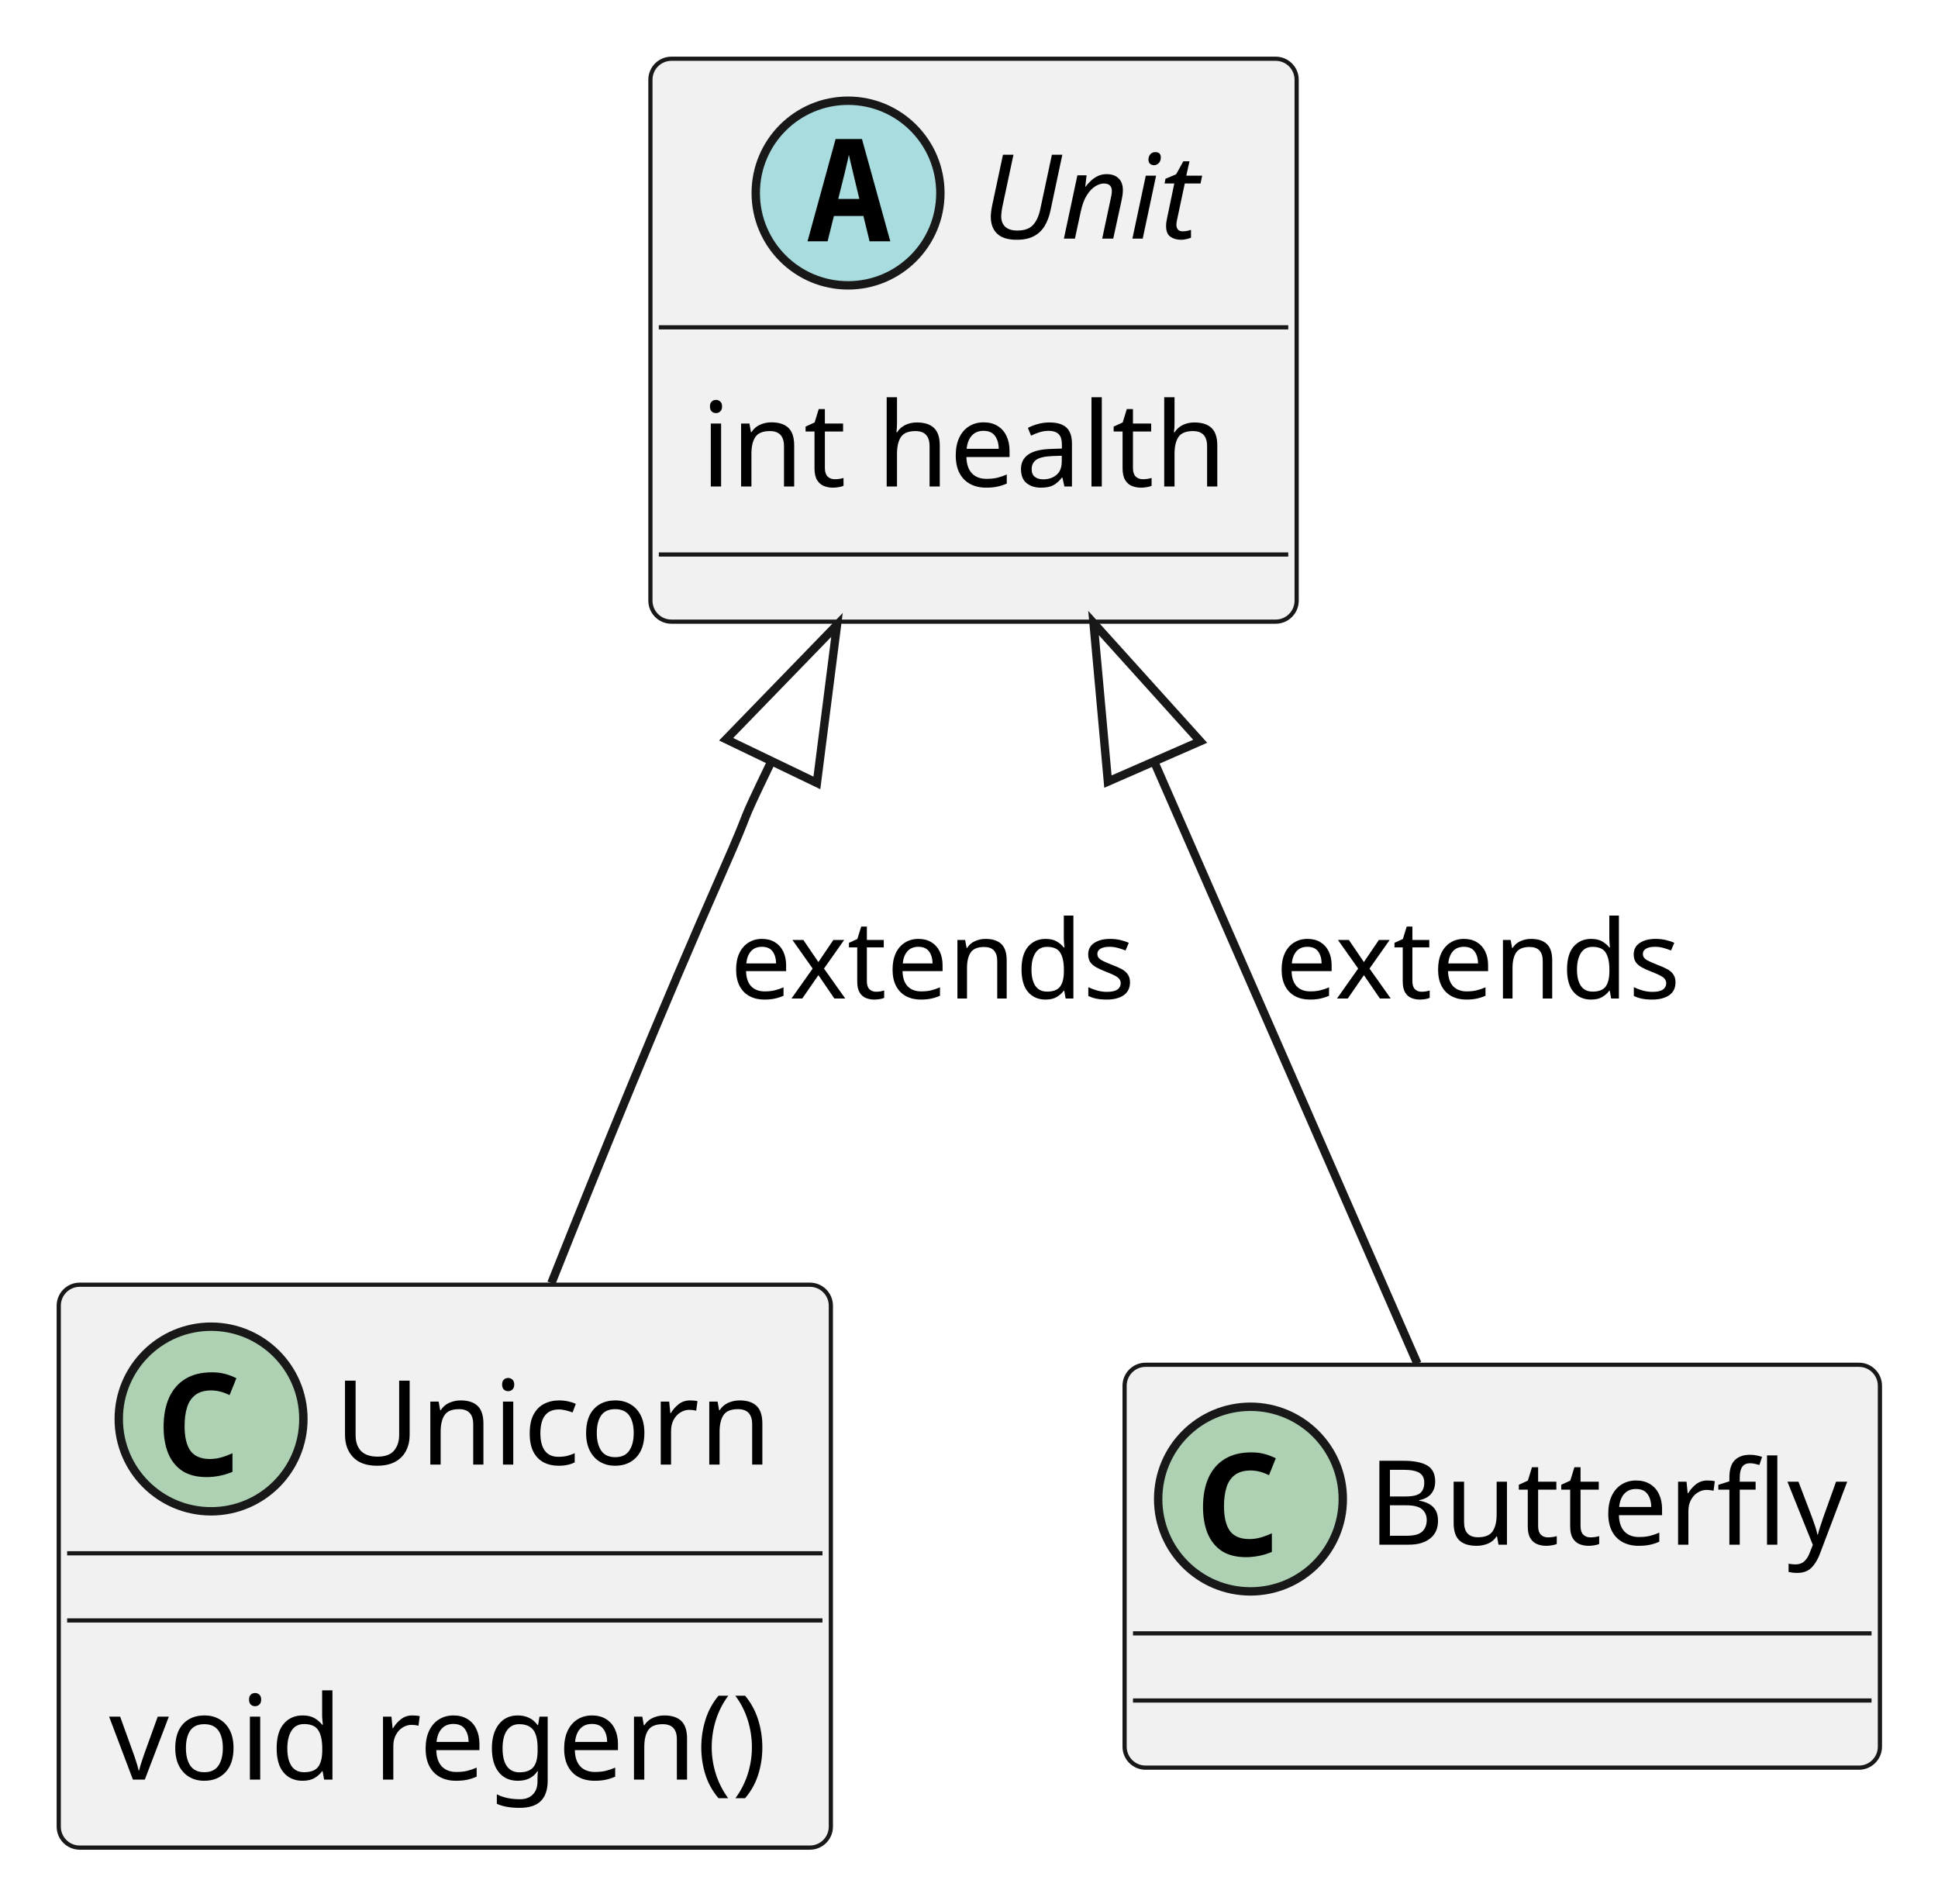
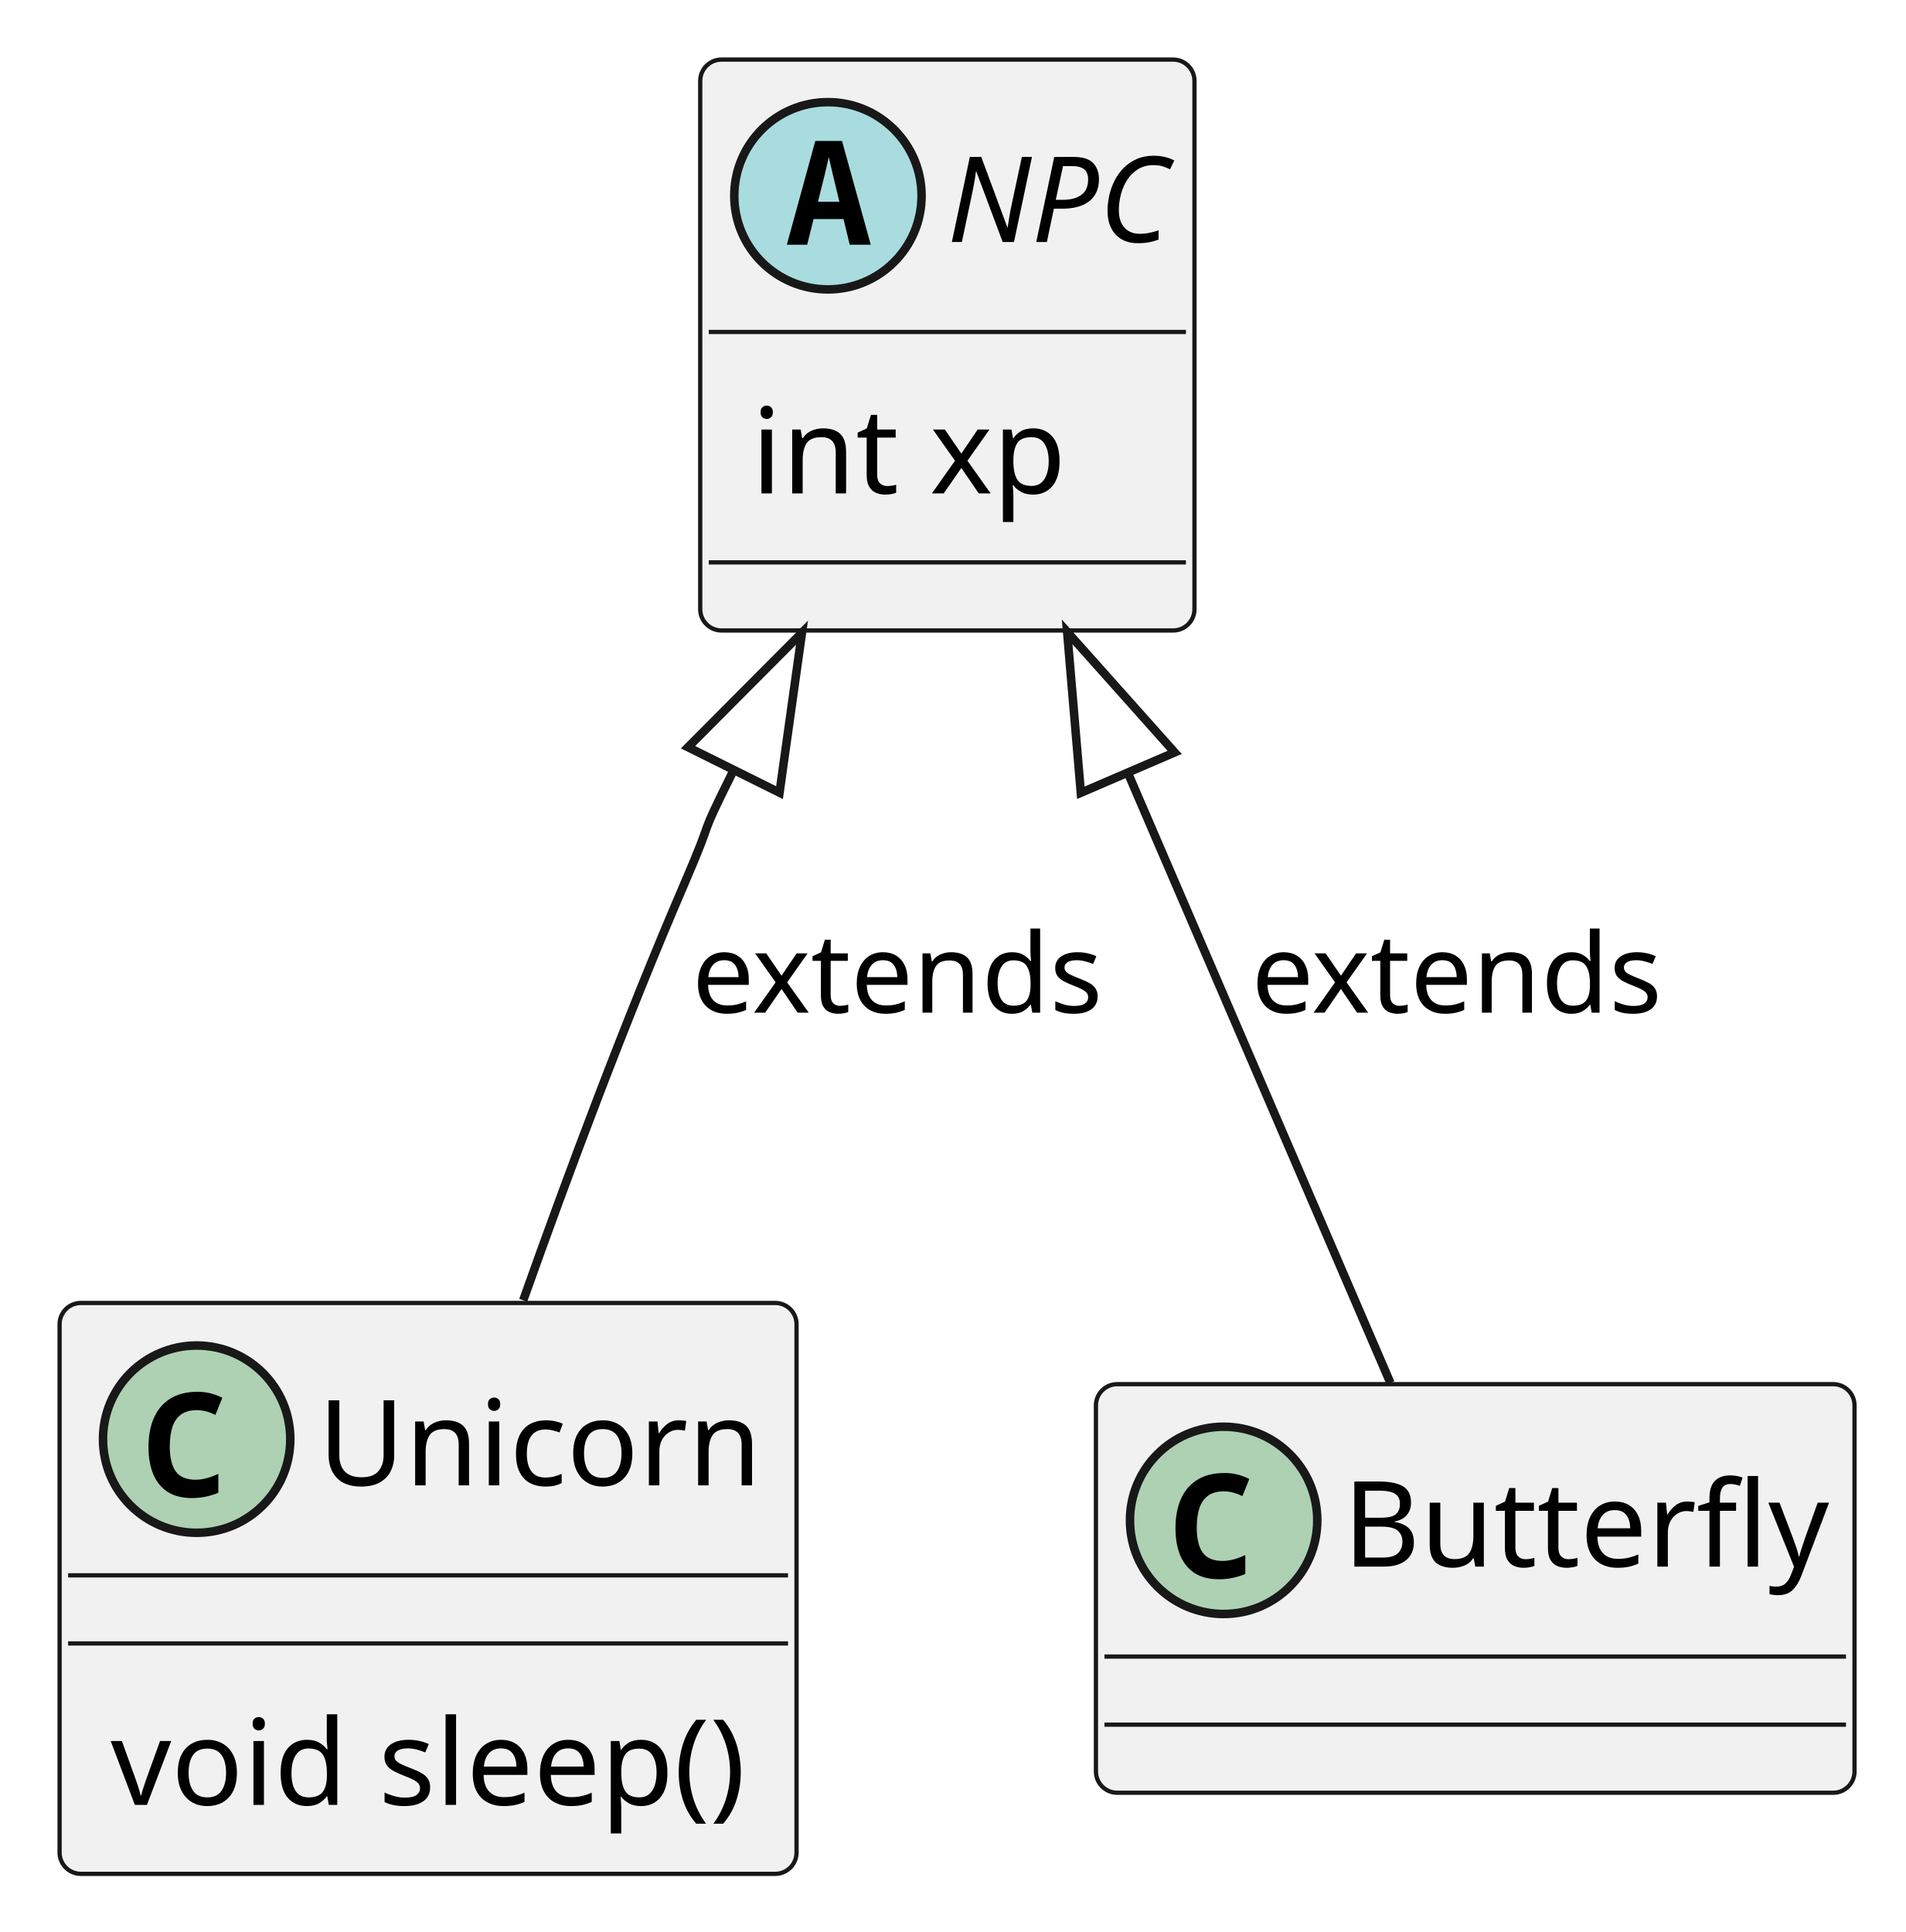
- <svg xmlns="http://www.w3.org/2000/svg" contentStyleType="text/css" height="493.478px" preserveAspectRatio="none" style="width:502px;height:493px;background:#FFFFFF;" version="1.1" viewBox="0 0 502 493" width="502.174px" zoomAndPan="magnify">
+ <svg xmlns="http://www.w3.org/2000/svg" contentStyleType="text/css" data-diagram-type="CLASS" height="507.068px" preserveAspectRatio="none" style="width:500px;height:507px;background:#FFFFFF;" version="1.1" viewBox="0 0 500 507" width="500.367px" zoomAndPan="magnify">
  <defs />
  <g>
-     <g id="elem_Unit">
-       <rect codeLine="3" fill="#F1F1F1" height="145.8" id="Unit" rx="5.435" ry="5.435" style="stroke:#181818;stroke-width:1.087;" width="167.391" x="168.478" y="15.217" />
-       <ellipse cx="219.674" cy="50" fill="#A9DCDF" rx="23.913" ry="23.913" style="stroke:#181818;stroke-width:2.174;" />
-       <path d="M209.178,62.5 L216.447,36.005 L223.274,36.005 L230.611,62.5 L225.245,62.5 L223.648,55.944 L216.005,55.944 L214.375,62.5 L209.178,62.5 Z M218.757,45.007 L217.126,51.529 L222.595,51.529 L221.033,45.007 Q220.727,43.75 220.455,42.561 Q220.183,41.338 219.878,40.081 Q219.64,41.338 219.334,42.561 Q219.029,43.75 218.757,45.007 Z " fill="#000000" />
-       <text fill="#000000" font-family="sans-serif" font-size="30.435" font-style="italic" lengthAdjust="spacing" textLength="56.522" x="254.239" y="61.809">Unit</text>
-       <line style="stroke:#181818;stroke-width:1.087;" x1="170.652" x2="333.696" y1="84.783" y2="84.783" />
-       <text fill="#000000" font-family="sans-serif" font-size="30.435" lengthAdjust="spacing" textLength="141.304" x="181.522" y="126.013">int health</text>
-       <line style="stroke:#181818;stroke-width:1.087;" x1="170.652" x2="333.696" y1="143.626" y2="143.626" />
+     <g class="entity" data-qualified-name="NPC" data-source-line="3" id="ent0002">
+       <rect fill="#F1F1F1" height="149.815" rx="5.585" ry="5.585" style="stroke:#181818;stroke-width:1.117;" width="129.68" x="183.728" y="15.636" />
+       <ellipse cx="217.235" cy="51.377" fill="#A9DCDF" rx="24.572" ry="24.572" style="stroke:#181818;stroke-width:2.234;" />
+       <path d="M206.45,64.221 L213.919,36.997 L220.935,36.997 L228.474,64.221 L222.959,64.221 L221.319,57.485 L213.466,57.485 L211.79,64.221 L206.45,64.221 Z M216.293,46.246 L214.617,52.948 L220.237,52.948 L218.631,46.246 Q218.317,44.955 218.038,43.733 Q217.759,42.477 217.445,41.185 Q217.2,42.477 216.886,43.733 Q216.572,44.955 216.293,46.246 Z " fill="#000000" />
+       <text fill="#000000" font-family="sans-serif" font-size="31.273" font-style="italic" lengthAdjust="spacing" textLength="58.199" x="248.508" y="63.511">NPC</text>
+       <line style="stroke:#181818;stroke-width:1.117;" x1="185.962" x2="311.174" y1="87.117" y2="87.117" />
+       <text fill="#000000" font-family="sans-serif" font-size="31.273" lengthAdjust="spacing" textLength="82.591" x="197.131" y="129.483">int xp</text>
+       <line style="stroke:#181818;stroke-width:1.117;" x1="185.962" x2="311.174" y1="147.581" y2="147.581" />
    </g>
-     <g id="elem_Unicorn">
-       <rect codeLine="7" fill="#F1F1F1" height="145.8" id="Unicorn" rx="5.435" ry="5.435" style="stroke:#181818;stroke-width:1.087;" width="200" x="15.217" y="332.761" />
-       <ellipse cx="54.674" cy="367.543" fill="#ADD1B2" rx="23.913" ry="23.913" style="stroke:#181818;stroke-width:2.174;" />
-       <path d="M53.519,382.591 Q49.715,382.591 47.235,380.995 Q44.789,379.364 43.567,376.443 Q42.378,373.488 42.378,369.582 Q42.378,365.166 43.804,362.007 Q45.231,358.848 48.016,357.149 Q50.802,355.451 54.878,355.451 Q56.814,355.451 58.275,355.859 Q59.735,356.232 61.23,356.98 L59.463,361.361 Q58.105,360.682 56.916,360.41 Q55.761,360.139 54.708,360.139 Q52.16,360.139 50.632,361.293 Q49.103,362.448 48.458,364.52 Q47.812,366.592 47.812,369.344 Q47.812,373.726 49.375,375.832 Q50.938,377.904 54.402,377.904 Q55.693,377.904 57.052,377.564 Q58.41,377.224 60.211,376.409 L60.211,381.232 Q58.614,381.912 56.882,382.251 Q55.183,382.591 53.519,382.591 Z " fill="#000000" />
-       <text fill="#000000" font-family="sans-serif" font-size="30.435" lengthAdjust="spacing" textLength="115.217" x="86.63" y="379.352">Unicorn</text>
-       <line style="stroke:#181818;stroke-width:1.087;" x1="17.391" x2="213.043" y1="402.326" y2="402.326" />
-       <line style="stroke:#181818;stroke-width:1.087;" x1="17.391" x2="213.043" y1="419.717" y2="419.717" />
-       <text fill="#000000" font-family="sans-serif" font-size="30.435" lengthAdjust="spacing" textLength="173.913" x="28.261" y="460.948">void regen()</text>
+     <g class="entity" data-qualified-name="Unicorn" data-source-line="7" id="ent0003">
+       <rect fill="#F1F1F1" height="149.815" rx="5.585" ry="5.585" style="stroke:#181818;stroke-width:1.117;" width="193.364" x="15.636" y="341.925" />
+       <ellipse cx="51.598" cy="377.665" fill="#ADD1B2" rx="24.572" ry="24.572" style="stroke:#181818;stroke-width:2.234;" />
+       <path d="M50.411,393.127 Q46.502,393.127 43.954,391.487 Q41.441,389.812 40.185,386.81 Q38.963,383.773 38.963,379.759 Q38.963,375.222 40.429,371.976 Q41.895,368.73 44.757,366.985 Q47.619,365.24 51.807,365.24 Q53.797,365.24 55.297,365.659 Q56.798,366.043 58.334,366.81 L56.519,371.313 Q55.123,370.615 53.901,370.336 Q52.715,370.057 51.633,370.057 Q49.015,370.057 47.444,371.243 Q45.874,372.43 45.211,374.559 Q44.547,376.688 44.547,379.515 Q44.547,384.018 46.153,386.182 Q47.758,388.311 51.319,388.311 Q52.645,388.311 54.041,387.962 Q55.437,387.613 57.287,386.775 L57.287,391.731 Q55.647,392.429 53.867,392.778 Q52.121,393.127 50.411,393.127 Z " fill="#000000" />
+       <text fill="#000000" font-family="sans-serif" font-size="31.273" lengthAdjust="spacing" textLength="116.429" x="83.416" y="389.799">Unicorn</text>
+       <line style="stroke:#181818;stroke-width:1.117;" x1="17.87" x2="206.767" y1="413.406" y2="413.406" />
+       <line style="stroke:#181818;stroke-width:1.117;" x1="17.87" x2="206.767" y1="431.276" y2="431.276" />
+       <text fill="#000000" font-family="sans-serif" font-size="31.273" lengthAdjust="spacing" textLength="166.559" x="29.039" y="473.642">void sleep()</text>
    </g>
-     <g id="elem_Butterfly">
-       <rect codeLine="11" fill="#F1F1F1" height="104.348" id="Butterfly" rx="5.435" ry="5.435" style="stroke:#181818;stroke-width:1.087;" width="195.652" x="291.304" y="353.5" />
-       <ellipse cx="323.913" cy="388.283" fill="#ADD1B2" rx="23.913" ry="23.913" style="stroke:#181818;stroke-width:2.174;" />
-       <path d="M322.758,403.33 Q318.954,403.33 316.474,401.734 Q314.029,400.103 312.806,397.182 Q311.617,394.227 311.617,390.321 Q311.617,385.905 313.043,382.746 Q314.47,379.587 317.255,377.889 Q320.041,376.19 324.117,376.19 Q326.053,376.19 327.514,376.598 Q328.974,376.971 330.469,377.719 L328.702,382.101 Q327.344,381.421 326.155,381.149 Q325,380.878 323.947,380.878 Q321.399,380.878 319.871,382.033 Q318.342,383.188 317.697,385.26 Q317.052,387.332 317.052,390.083 Q317.052,394.465 318.614,396.571 Q320.177,398.643 323.641,398.643 Q324.932,398.643 326.291,398.303 Q327.649,397.963 329.45,397.148 L329.45,401.971 Q327.853,402.651 326.121,402.99 Q324.423,403.33 322.758,403.33 Z " fill="#000000" />
-       <text fill="#000000" font-family="sans-serif" font-size="30.435" lengthAdjust="spacing" textLength="126.087" x="354.348" y="400.091">Butterfly</text>
-       <line style="stroke:#181818;stroke-width:1.087;" x1="293.478" x2="484.783" y1="423.065" y2="423.065" />
-       <line style="stroke:#181818;stroke-width:1.087;" x1="293.478" x2="484.783" y1="440.457" y2="440.457" />
+     <g class="entity" data-qualified-name="Butterfly" data-source-line="11" id="ent0004">
+       <rect fill="#F1F1F1" height="107.222" rx="5.585" ry="5.585" style="stroke:#181818;stroke-width:1.117;" width="199.043" x="287.555" y="363.235" />
+       <ellipse cx="321.061" cy="398.976" fill="#ADD1B2" rx="24.572" ry="24.572" style="stroke:#181818;stroke-width:2.234;" />
+       <path d="M319.875,414.438 Q315.966,414.438 313.418,412.797 Q310.905,411.122 309.648,408.12 Q308.426,405.084 308.426,401.07 Q308.426,396.532 309.892,393.286 Q311.358,390.04 314.22,388.295 Q317.082,386.55 321.271,386.55 Q323.26,386.55 324.761,386.969 Q326.262,387.353 327.798,388.121 L325.983,392.623 Q324.587,391.925 323.365,391.646 Q322.178,391.367 321.096,391.367 Q318.478,391.367 316.908,392.553 Q315.337,393.74 314.674,395.869 Q314.011,397.998 314.011,400.825 Q314.011,405.328 315.616,407.492 Q317.222,409.621 320.782,409.621 Q322.108,409.621 323.505,409.272 Q324.901,408.923 326.75,408.085 L326.75,413.041 Q325.11,413.739 323.33,414.089 Q321.585,414.438 319.875,414.438 Z " fill="#000000" />
+       <text fill="#000000" font-family="sans-serif" font-size="31.273" lengthAdjust="spacing" textLength="127.562" x="352.334" y="411.109">Butterfly</text>
+       <line style="stroke:#181818;stroke-width:1.117;" x1="289.788" x2="484.363" y1="434.716" y2="434.716" />
+       <line style="stroke:#181818;stroke-width:1.117;" x1="289.788" x2="484.363" y1="452.586" y2="452.586" />
    </g>
-     <g id="link_Unit_Unicorn">
-       <path codeLine="14" d="M199.841,197.132 C189.906,217.784 196.261,205.174 186.957,226.239 C171.674,260.87 155.761,299.804 142.826,332.348 " fill="none" id="Unit-backto-Unicorn" style="stroke:#181818;stroke-width:2.174;" />
-       <polygon fill="none" points="216.804,161.87,188.087,191.478,211.595,202.786,216.804,161.87" style="stroke:#181818;stroke-width:2.174;" />
-       <text fill="#000000" font-family="sans-serif" font-size="28.261" lengthAdjust="spacing" textLength="104.348" x="189.13" y="258.624">extends</text>
+     <g class="link" data-entity-1="ent0002" data-entity-2="ent0003" data-link-type="extension" data-source-line="14" id="lnk5">
+       <path codeLine="14" d="M192.532,202.046 C181.988,223.266 188.755,210.601 179.328,232.47 C164.138,267.763 149.194,307.726 137.288,341.232" fill="none" id="NPC-backto-Unicorn" style="stroke:#181818;stroke-width:2.234;" />
+       <polygon fill="none" points="210.422,166.037,180.529,196.082,204.534,208.009,210.422,166.037" style="stroke:#181818;stroke-width:2.234;" />
+       <text fill="#000000" font-family="sans-serif" font-size="29.039" lengthAdjust="spacing" textLength="108.316" x="181.562" y="265.746">extends</text>
    </g>
-     <g id="link_Unit_Butterfly">
-       <path codeLine="15" d="M298.935,197.224 C324.5,255.702 344.435,301.261 367.13,353.174 " fill="none" id="Unit-backto-Butterfly" style="stroke:#181818;stroke-width:2.174;" />
-       <polygon fill="none" points="283.261,161.37,286.984,202.448,310.887,191.999,283.261,161.37" style="stroke:#181818;stroke-width:2.174;" />
-       <text fill="#000000" font-family="sans-serif" font-size="28.261" lengthAdjust="spacing" textLength="104.348" x="330.435" y="258.624">extends</text>
+     <g class="link" data-entity-1="ent0002" data-entity-2="ent0004" data-link-type="extension" data-source-line="15" id="lnk6">
+       <path codeLine="15" d="M295.903,202.745 C321.77,262.834 341.88,309.557 364.821,362.9" fill="none" id="NPC-backto-Butterfly" style="stroke:#181818;stroke-width:2.234;" />
+       <polygon fill="none" points="280.004,165.814,283.592,208.044,308.213,197.446,280.004,165.814" style="stroke:#181818;stroke-width:2.234;" />
+       <text fill="#000000" font-family="sans-serif" font-size="29.039" lengthAdjust="spacing" textLength="108.316" x="328.343" y="265.746">extends</text>
    </g>
  </g>
</svg>
